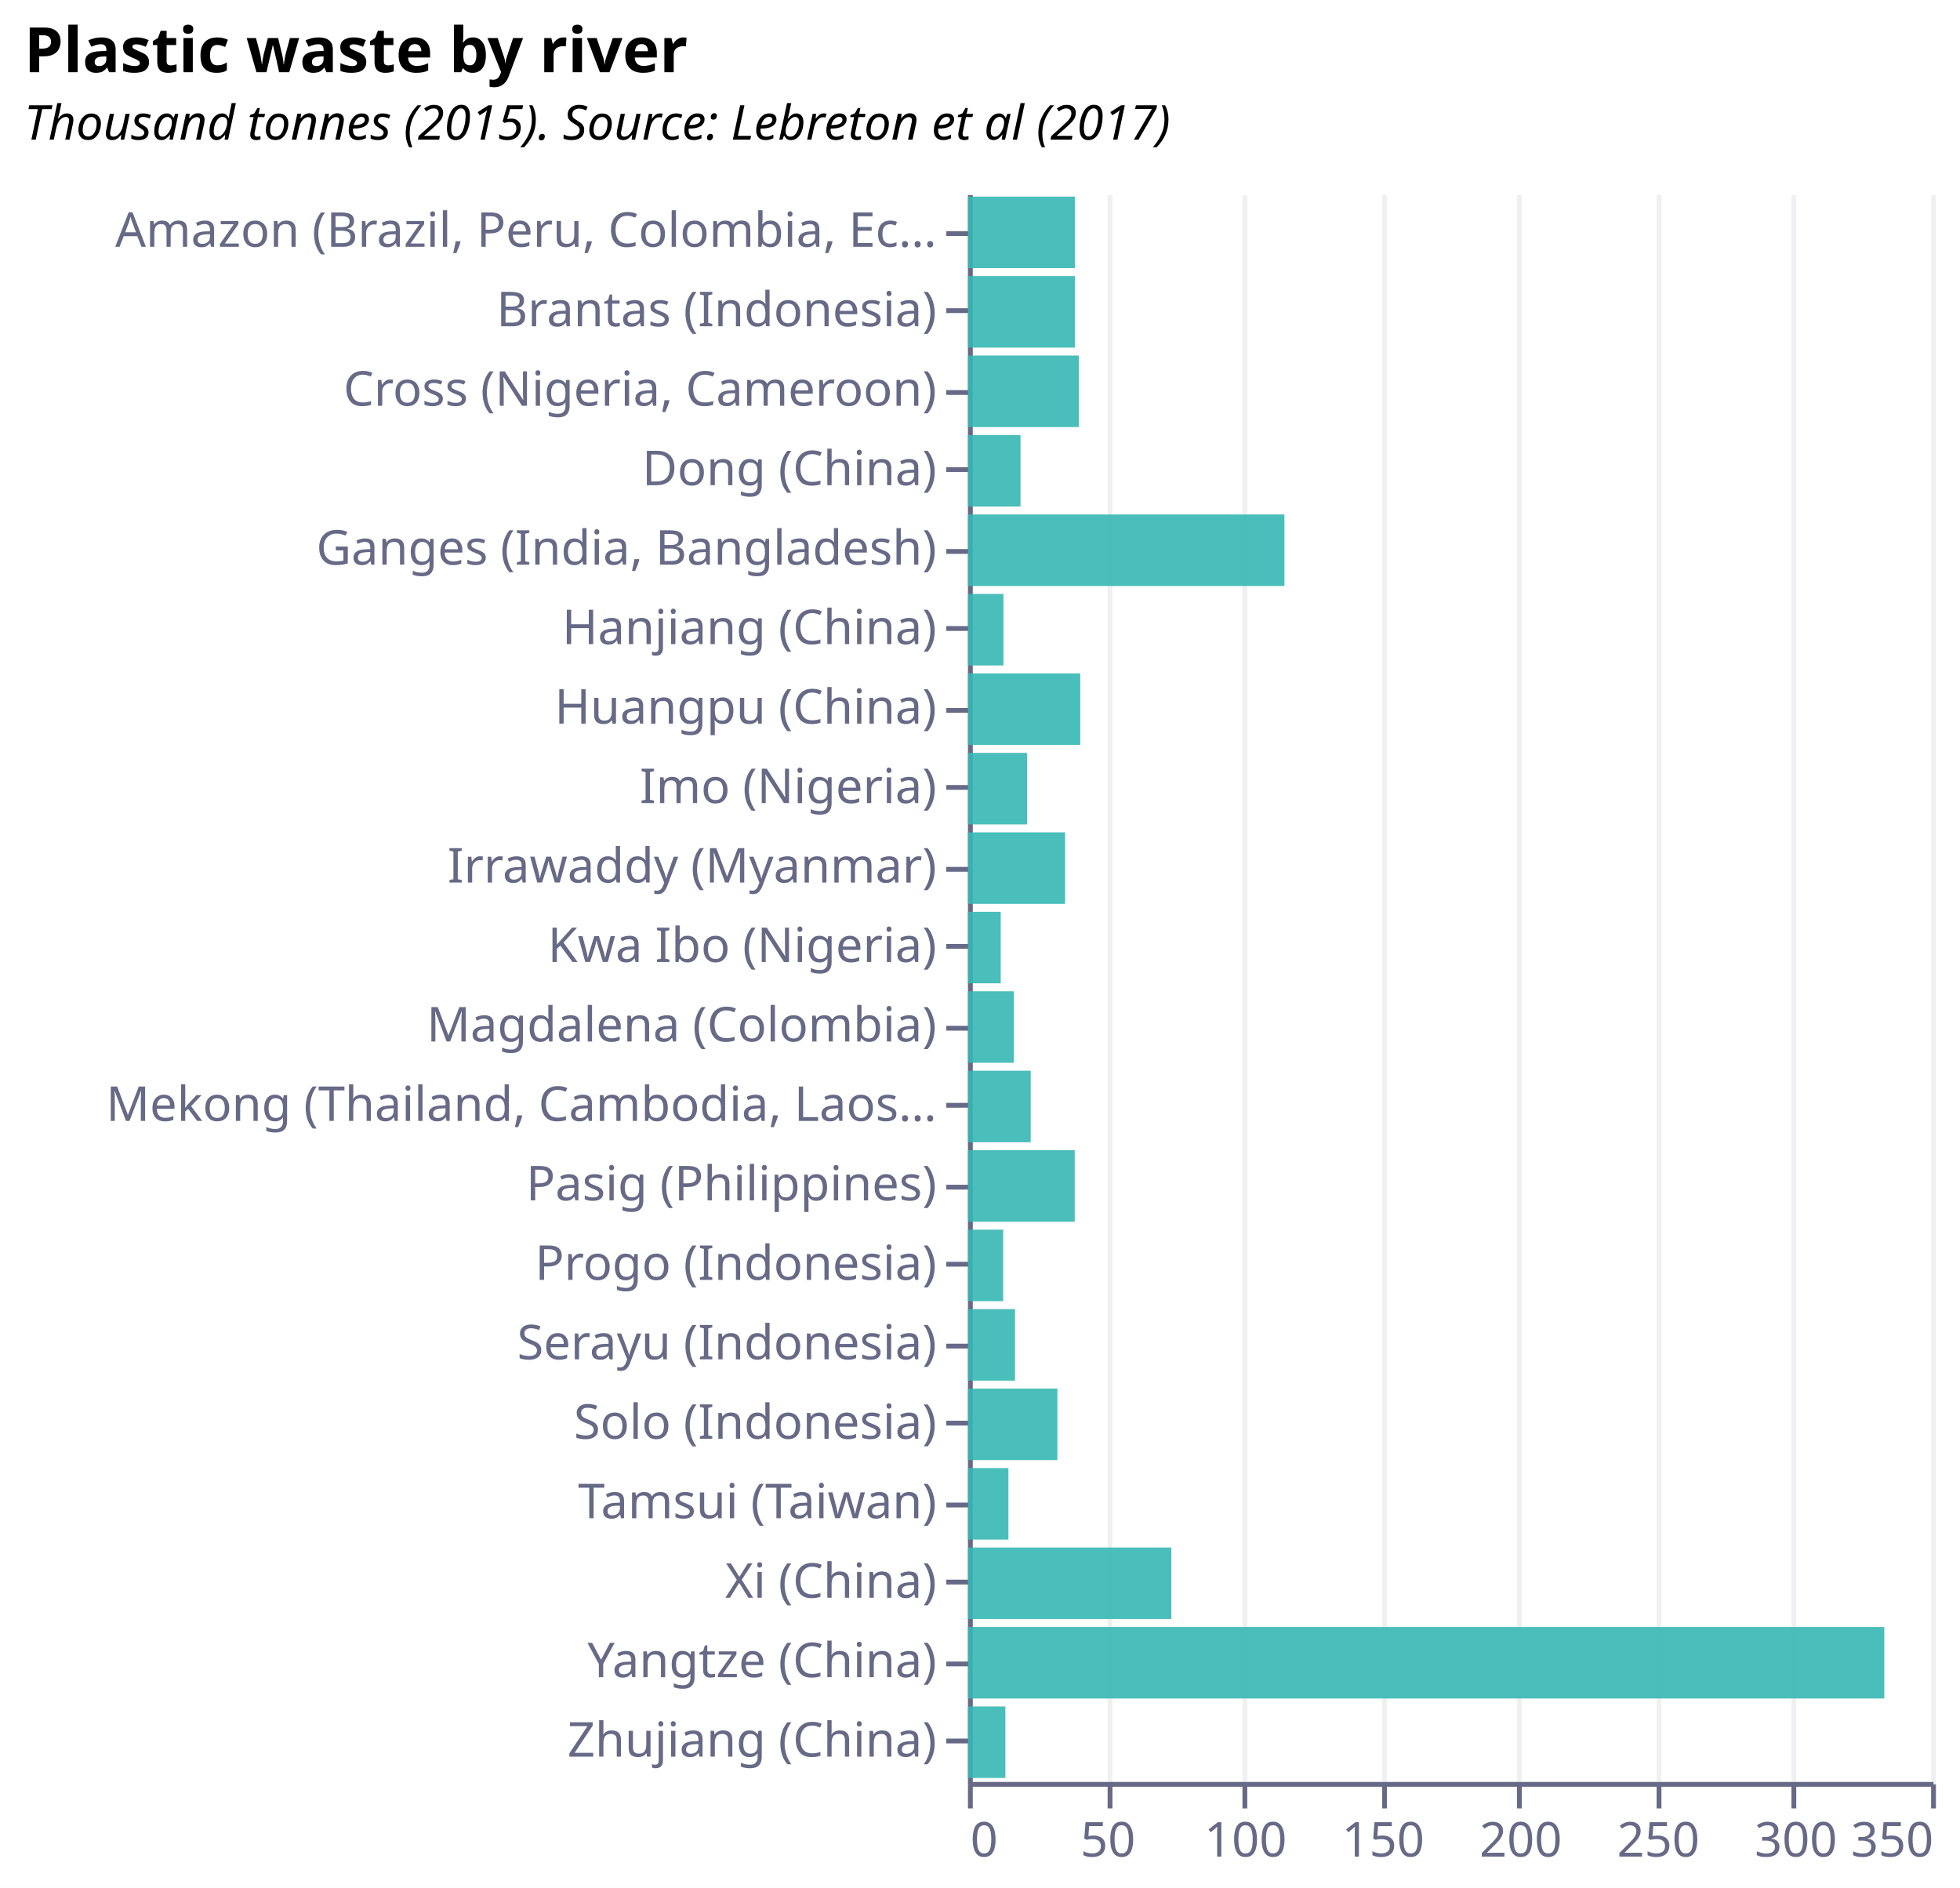
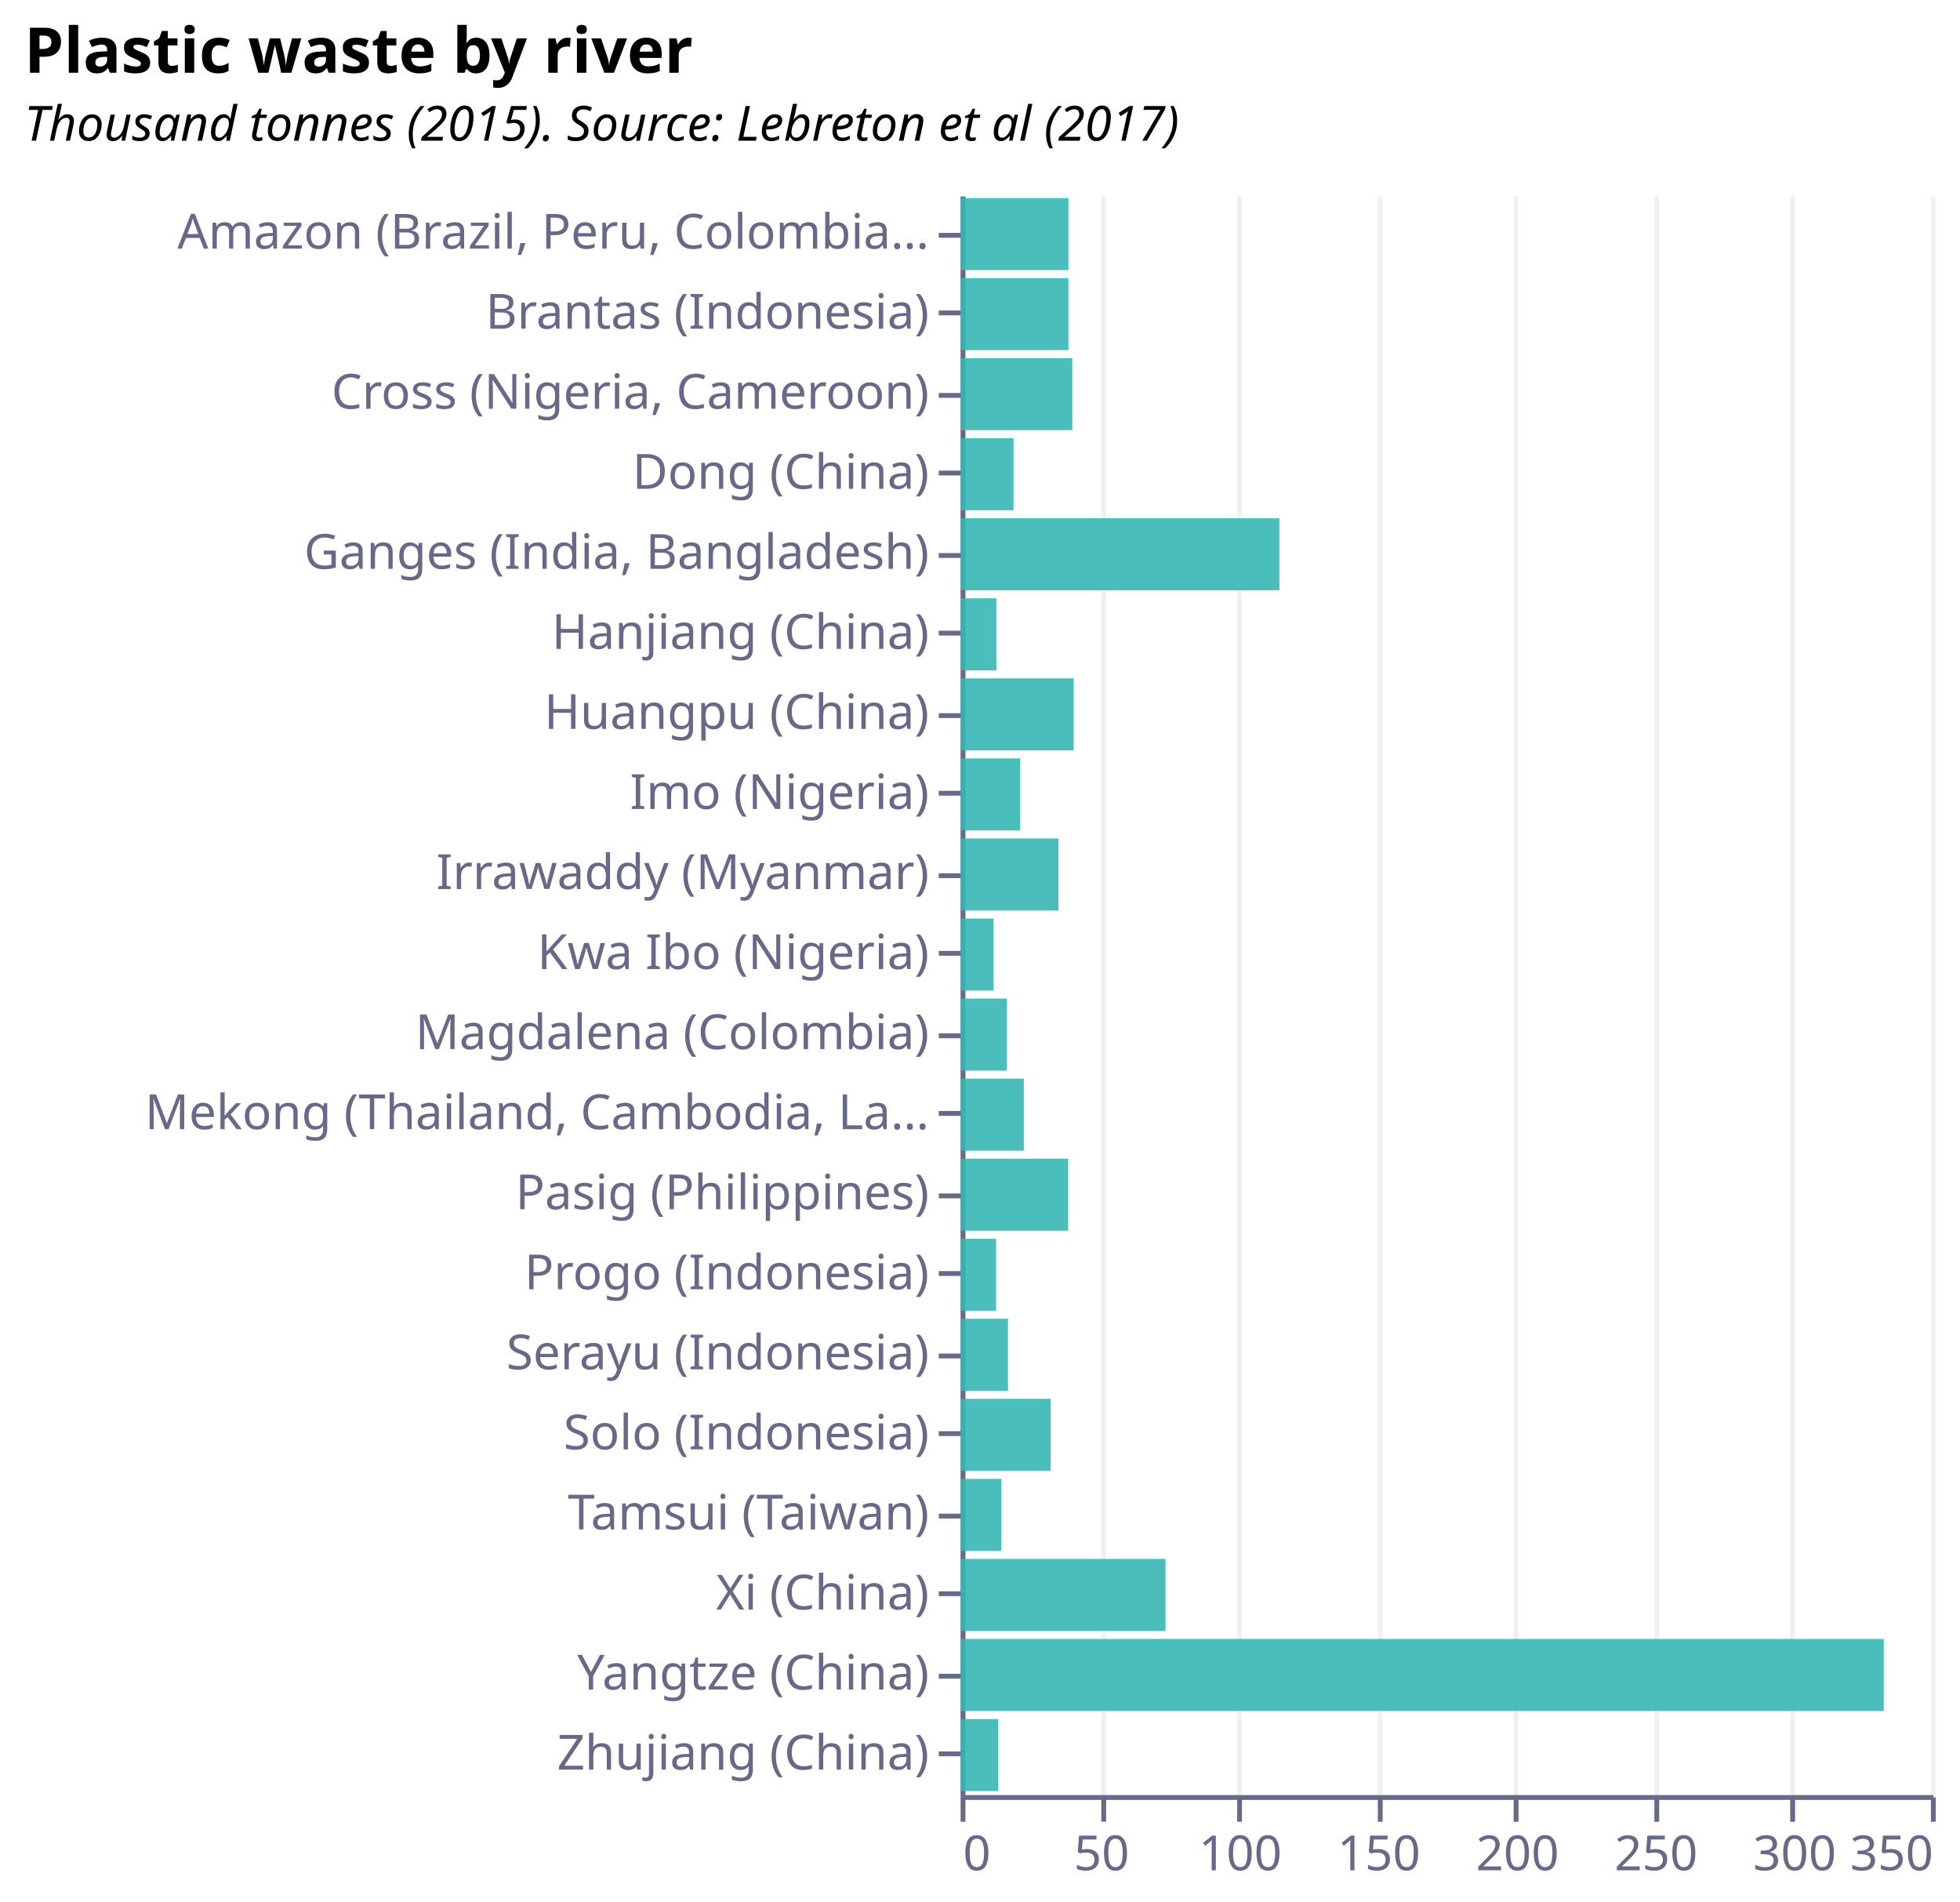
- <svg xmlns="http://www.w3.org/2000/svg" version="1.1" class="marks" width="407" height="392" viewBox="0 0 407 392">
-   <rect width="407" height="392" fill="white" />
-   <g fill="none" stroke-miterlimit="10" transform="translate(201,40)">
+ <svg xmlns="http://www.w3.org/2000/svg" version="1.1" class="marks" width="404" height="392" viewBox="0 0 404 392">
+   <rect width="404" height="392" fill="white" />
+   <g fill="none" stroke-miterlimit="10" transform="translate(198,40)">
    <g class="mark-group role-frame root" role="graphics-object" aria-roledescription="group mark container">
      <g transform="translate(0,0)">
        <path class="background" aria-hidden="true" d="M0,0h200v330h-200Z" />
        <g>
          <g class="mark-group role-axis" aria-hidden="true">
            <g transform="translate(0.5,330.5)">
              <path class="background" aria-hidden="true" d="M0,0h0v0h0Z" pointer-events="none" />
              <g>
                <g class="mark-rule role-axis-grid" pointer-events="none">
                  <line transform="translate(0,0)" x2="0" y2="-330" stroke="#676A86" stroke-opacity="0.1" stroke-width="1" opacity="1" />
                  <line transform="translate(29,0)" x2="0" y2="-330" stroke="#676A86" stroke-opacity="0.1" stroke-width="1" opacity="1" />
                  <line transform="translate(57,0)" x2="0" y2="-330" stroke="#676A86" stroke-opacity="0.1" stroke-width="1" opacity="1" />
                  <line transform="translate(86,0)" x2="0" y2="-330" stroke="#676A86" stroke-opacity="0.1" stroke-width="1" opacity="1" />
                  <line transform="translate(114,0)" x2="0" y2="-330" stroke="#676A86" stroke-opacity="0.1" stroke-width="1" opacity="1" />
                  <line transform="translate(143,0)" x2="0" y2="-330" stroke="#676A86" stroke-opacity="0.1" stroke-width="1" opacity="1" />
                  <line transform="translate(171,0)" x2="0" y2="-330" stroke="#676A86" stroke-opacity="0.1" stroke-width="1" opacity="1" />
                  <line transform="translate(200,0)" x2="0" y2="-330" stroke="#676A86" stroke-opacity="0.1" stroke-width="1" opacity="1" />
                </g>
              </g>
              <path class="foreground" aria-hidden="true" d="" pointer-events="none" display="none" />
            </g>
          </g>
          <g class="mark-group role-axis" role="graphics-symbol" aria-roledescription="axis" aria-label="X-axis for a linear scale with values from 0 to 350">
            <g transform="translate(0.5,330.5)">
              <path class="background" aria-hidden="true" d="M0,0h0v0h0Z" pointer-events="none" />
              <g>
                <g class="mark-rule role-axis-tick" pointer-events="none">
                  <line transform="translate(0,0)" x2="0" y2="5" stroke="#676A86" stroke-width="1" opacity="1" />
                  <line transform="translate(29,0)" x2="0" y2="5" stroke="#676A86" stroke-width="1" opacity="1" />
                  <line transform="translate(57,0)" x2="0" y2="5" stroke="#676A86" stroke-width="1" opacity="1" />
                  <line transform="translate(86,0)" x2="0" y2="5" stroke="#676A86" stroke-width="1" opacity="1" />
                  <line transform="translate(114,0)" x2="0" y2="5" stroke="#676A86" stroke-width="1" opacity="1" />
                  <line transform="translate(143,0)" x2="0" y2="5" stroke="#676A86" stroke-width="1" opacity="1" />
                  <line transform="translate(171,0)" x2="0" y2="5" stroke="#676A86" stroke-width="1" opacity="1" />
                  <line transform="translate(200,0)" x2="0" y2="5" stroke="#676A86" stroke-width="1" opacity="1" />
                </g>
                <g class="mark-text role-axis-label" pointer-events="none">
                  <text text-anchor="start" transform="translate(0,15)" font-family="sans-serif" font-size="10px" fill="#676A86" opacity="1">0</text>
                  <text text-anchor="middle" transform="translate(28.57143,15)" font-family="sans-serif" font-size="10px" fill="#676A86" opacity="1">50</text>
                  <text text-anchor="middle" transform="translate(57.14286,15)" font-family="sans-serif" font-size="10px" fill="#676A86" opacity="1">100</text>
                  <text text-anchor="middle" transform="translate(85.71429,15)" font-family="sans-serif" font-size="10px" fill="#676A86" opacity="1">150</text>
                  <text text-anchor="middle" transform="translate(114.2857,15)" font-family="sans-serif" font-size="10px" fill="#676A86" opacity="1">200</text>
                  <text text-anchor="middle" transform="translate(142.8571,15)" font-family="sans-serif" font-size="10px" fill="#676A86" opacity="1">250</text>
                  <text text-anchor="middle" transform="translate(171.4286,15)" font-family="sans-serif" font-size="10px" fill="#676A86" opacity="1">300</text>
                  <text text-anchor="end" transform="translate(200,15)" font-family="sans-serif" font-size="10px" fill="#676A86" opacity="1">350</text>
                </g>
                <g class="mark-rule role-axis-domain" pointer-events="none">
                  <line transform="translate(0,0)" x2="200" y2="0" stroke="#676A86" stroke-width="1" opacity="1" />
                </g>
              </g>
              <path class="foreground" aria-hidden="true" d="" pointer-events="none" display="none" />
            </g>
          </g>
          <g class="mark-group role-axis" role="graphics-symbol" aria-roledescription="axis" aria-label="Y-axis for a discrete scale with 20 values: Amazon (Brazil, Peru, Colombia, Ecuador), Brantas (Indonesia), Cross (Nigeria, Cameroon), Dong (China), Ganges (India, Bangladesh), ending with Zhujiang (China)">
            <g transform="translate(0.5,0.5)">
              <path class="background" aria-hidden="true" d="M0,0h0v0h0Z" pointer-events="none" />
              <g>
                <g class="mark-rule role-axis-tick" pointer-events="none">
                  <line transform="translate(0,8)" x2="-5" y2="0" stroke="#676A86" stroke-width="1" opacity="1" />
                  <line transform="translate(0,24)" x2="-5" y2="0" stroke="#676A86" stroke-width="1" opacity="1" />
                  <line transform="translate(0,41)" x2="-5" y2="0" stroke="#676A86" stroke-width="1" opacity="1" />
                  <line transform="translate(0,57)" x2="-5" y2="0" stroke="#676A86" stroke-width="1" opacity="1" />
                  <line transform="translate(0,74)" x2="-5" y2="0" stroke="#676A86" stroke-width="1" opacity="1" />
                  <line transform="translate(0,90)" x2="-5" y2="0" stroke="#676A86" stroke-width="1" opacity="1" />
                  <line transform="translate(0,107)" x2="-5" y2="0" stroke="#676A86" stroke-width="1" opacity="1" />
                  <line transform="translate(0,123)" x2="-5" y2="0" stroke="#676A86" stroke-width="1" opacity="1" />
                  <line transform="translate(0,140)" x2="-5" y2="0" stroke="#676A86" stroke-width="1" opacity="1" />
                  <line transform="translate(0,156)" x2="-5" y2="0" stroke="#676A86" stroke-width="1" opacity="1" />
                  <line transform="translate(0,173)" x2="-5" y2="0" stroke="#676A86" stroke-width="1" opacity="1" />
                  <line transform="translate(0,189)" x2="-5" y2="0" stroke="#676A86" stroke-width="1" opacity="1" />
                  <line transform="translate(0,206)" x2="-5" y2="0" stroke="#676A86" stroke-width="1" opacity="1" />
                  <line transform="translate(0,222)" x2="-5" y2="0" stroke="#676A86" stroke-width="1" opacity="1" />
                  <line transform="translate(0,239)" x2="-5" y2="0" stroke="#676A86" stroke-width="1" opacity="1" />
                  <line transform="translate(0,255)" x2="-5" y2="0" stroke="#676A86" stroke-width="1" opacity="1" />
                  <line transform="translate(0,272)" x2="-5" y2="0" stroke="#676A86" stroke-width="1" opacity="1" />
                  <line transform="translate(0,288)" x2="-5" y2="0" stroke="#676A86" stroke-width="1" opacity="1" />
                  <line transform="translate(0,305)" x2="-5" y2="0" stroke="#676A86" stroke-width="1" opacity="1" />
                  <line transform="translate(0,321)" x2="-5" y2="0" stroke="#676A86" stroke-width="1" opacity="1" />
                </g>
                <g class="mark-text role-axis-label" pointer-events="none">
-                   <text text-anchor="end" transform="translate(-7,10.75)" font-family="sans-serif" font-size="10px" fill="#676A86" opacity="1">Amazon (Brazil, Peru, Colombia, Ec…</text>
+                   <text text-anchor="end" transform="translate(-7,10.75)" font-family="sans-serif" font-size="10px" fill="#676A86" opacity="1">Amazon (Brazil, Peru, Colombia…</text>
                  <text text-anchor="end" transform="translate(-7,27.25)" font-family="sans-serif" font-size="10px" fill="#676A86" opacity="1">Brantas (Indonesia)</text>
                  <text text-anchor="end" transform="translate(-7,43.75)" font-family="sans-serif" font-size="10px" fill="#676A86" opacity="1">Cross (Nigeria, Cameroon)</text>
                  <text text-anchor="end" transform="translate(-7,60.25)" font-family="sans-serif" font-size="10px" fill="#676A86" opacity="1">Dong (China)</text>
                  <text text-anchor="end" transform="translate(-7,76.75)" font-family="sans-serif" font-size="10px" fill="#676A86" opacity="1">Ganges (India, Bangladesh)</text>
                  <text text-anchor="end" transform="translate(-7,93.25)" font-family="sans-serif" font-size="10px" fill="#676A86" opacity="1">Hanjiang (China)</text>
                  <text text-anchor="end" transform="translate(-7,109.75)" font-family="sans-serif" font-size="10px" fill="#676A86" opacity="1">Huangpu (China)</text>
                  <text text-anchor="end" transform="translate(-7,126.25)" font-family="sans-serif" font-size="10px" fill="#676A86" opacity="1">Imo (Nigeria)</text>
                  <text text-anchor="end" transform="translate(-7,142.75)" font-family="sans-serif" font-size="10px" fill="#676A86" opacity="1">Irrawaddy (Myanmar)</text>
                  <text text-anchor="end" transform="translate(-7,159.25)" font-family="sans-serif" font-size="10px" fill="#676A86" opacity="1">Kwa Ibo (Nigeria)</text>
                  <text text-anchor="end" transform="translate(-7,175.75)" font-family="sans-serif" font-size="10px" fill="#676A86" opacity="1">Magdalena (Colombia)</text>
-                   <text text-anchor="end" transform="translate(-7,192.25)" font-family="sans-serif" font-size="10px" fill="#676A86" opacity="1">Mekong (Thailand, Cambodia, Laos…</text>
+                   <text text-anchor="end" transform="translate(-7,192.25)" font-family="sans-serif" font-size="10px" fill="#676A86" opacity="1">Mekong (Thailand, Cambodia, La…</text>
                  <text text-anchor="end" transform="translate(-7,208.75)" font-family="sans-serif" font-size="10px" fill="#676A86" opacity="1">Pasig (Philippines)</text>
                  <text text-anchor="end" transform="translate(-7,225.25)" font-family="sans-serif" font-size="10px" fill="#676A86" opacity="1">Progo (Indonesia)</text>
                  <text text-anchor="end" transform="translate(-7,241.75)" font-family="sans-serif" font-size="10px" fill="#676A86" opacity="1">Serayu (Indonesia)</text>
                  <text text-anchor="end" transform="translate(-7,258.25)" font-family="sans-serif" font-size="10px" fill="#676A86" opacity="1">Solo (Indonesia)</text>
                  <text text-anchor="end" transform="translate(-7,274.75)" font-family="sans-serif" font-size="10px" fill="#676A86" opacity="1">Tamsui (Taiwan)</text>
                  <text text-anchor="end" transform="translate(-7,291.25)" font-family="sans-serif" font-size="10px" fill="#676A86" opacity="1">Xi (China)</text>
                  <text text-anchor="end" transform="translate(-7,307.75)" font-family="sans-serif" font-size="10px" fill="#676A86" opacity="1">Yangtze (China)</text>
                  <text text-anchor="end" transform="translate(-7,324.25)" font-family="sans-serif" font-size="10px" fill="#676A86" opacity="1">Zhujiang (China)</text>
                </g>
                <g class="mark-rule role-axis-domain" pointer-events="none">
                  <line transform="translate(0,0)" x2="0" y2="330" stroke="#676A86" stroke-width="1" opacity="1" />
                </g>
              </g>
              <path class="foreground" aria-hidden="true" d="" pointer-events="none" display="none" />
            </g>
          </g>
          <g class="mark-rect role-mark layer_0_marks" role="graphics-object" aria-roledescription="rect mark container">
            <path aria-label="River (country): Amazon (Brazil, Peru, Colombia, Ecuador); Plastic waste (tonnes): 38900; m: 38.9; River: Amazon (Brazil, Peru, Colombia, Ecuador)" role="graphics-symbol" aria-roledescription="bar" d="M0,0.825h22.229v14.85h-22.229Z" fill="#36B7B4" opacity="0.9" />
            <path aria-label="River (country): Brantas (Indonesia); Plastic waste (tonnes): 38900; m: 38.9; River: Brantas (Indonesia)" role="graphics-symbol" aria-roledescription="bar" d="M0,17.325h22.229v14.85h-22.229Z" fill="#36B7B4" opacity="0.9" />
            <path aria-label="River (country): Cross (Nigeria, Cameroon); Plastic waste (tonnes): 40300; m: 40.3; River: Cross (Nigeria, Cameroon)" role="graphics-symbol" aria-roledescription="bar" d="M0,33.825h23.029v14.85h-23.029Z" fill="#36B7B4" opacity="0.9" />
            <path aria-label="River (country): Dong (China); Plastic waste (tonnes): 19100; m: 19.1; River: Dong (China)" role="graphics-symbol" aria-roledescription="bar" d="M0,50.325h10.914v14.85h-10.914Z" fill="#36B7B4" opacity="0.9" />
            <path aria-label="River (country): Ganges (India, Bangladesh); Plastic waste (tonnes): 115000; m: 115; River: Ganges (India, Bangladesh)" role="graphics-symbol" aria-roledescription="bar" d="M0,66.825h65.714v14.85h-65.714Z" fill="#36B7B4" opacity="0.9" />
            <path aria-label="River (country): Hanjiang (China); Plastic waste (tonnes): 12900; m: 12.9; River: Hanjiang (China)" role="graphics-symbol" aria-roledescription="bar" d="M0,83.325h7.371v14.85h-7.371Z" fill="#36B7B4" opacity="0.9" />
            <path aria-label="River (country): Huangpu (China); Plastic waste (tonnes): 40800; m: 40.8; River: Huangpu (China)" role="graphics-symbol" aria-roledescription="bar" d="M0,99.825h23.314v14.85h-23.314Z" fill="#36B7B4" opacity="0.9" />
            <path aria-label="River (country): Imo (Nigeria); Plastic waste (tonnes): 21500; m: 21.5; River: Imo (Nigeria)" role="graphics-symbol" aria-roledescription="bar" d="M0,116.325h12.286v14.85h-12.286Z" fill="#36B7B4" opacity="0.9" />
            <path aria-label="River (country): Irrawaddy (Myanmar); Plastic waste (tonnes): 35300; m: 35.3; River: Irrawaddy (Myanmar)" role="graphics-symbol" aria-roledescription="bar" d="M0,132.825h20.171v14.85h-20.171Z" fill="#36B7B4" opacity="0.9" />
            <path aria-label="River (country): Kwa Ibo (Nigeria); Plastic waste (tonnes): 11900; m: 11.9; River: Kwa Ibo (Nigeria)" role="graphics-symbol" aria-roledescription="bar" d="M0,149.325h6.8v14.85h-6.8Z" fill="#36B7B4" opacity="0.9" />
            <path aria-label="River (country): Magdalena (Colombia); Plastic waste (tonnes): 16700; m: 16.7; River: Magdalena (Colombia)" role="graphics-symbol" aria-roledescription="bar" d="M0,165.825h9.543v14.85h-9.543Z" fill="#36B7B4" opacity="0.9" />
            <path aria-label="River (country): Mekong (Thailand, Cambodia, Laos, China, Myanmar, Vietnam); Plastic waste (tonnes): 22800; m: 22.8; River: Mekong (Thailand, Cambodia, Laos, China, Myanmar, Vietnam)" role="graphics-symbol" aria-roledescription="bar" d="M0,182.325h13.029v14.85h-13.029Z" fill="#36B7B4" opacity="0.9" />
            <path aria-label="River (country): Pasig (Philippines); Plastic waste (tonnes): 38800; m: 38.8; River: Pasig (Philippines)" role="graphics-symbol" aria-roledescription="bar" d="M0,198.825h22.171v14.85h-22.171Z" fill="#36B7B4" opacity="0.9" />
            <path aria-label="River (country): Progo (Indonesia); Plastic waste (tonnes): 12800; m: 12.8; River: Progo (Indonesia)" role="graphics-symbol" aria-roledescription="bar" d="M0,215.325h7.314v14.85h-7.314Z" fill="#36B7B4" opacity="0.9" />
            <path aria-label="River (country): Serayu (Indonesia); Plastic waste (tonnes): 17100; m: 17.1; River: Serayu (Indonesia)" role="graphics-symbol" aria-roledescription="bar" d="M0,231.825h9.771v14.85h-9.771Z" fill="#36B7B4" opacity="0.9" />
            <path aria-label="River (country): Solo (Indonesia); Plastic waste (tonnes): 32500; m: 32.5; River: Solo (Indonesia)" role="graphics-symbol" aria-roledescription="bar" d="M0,248.325h18.571v14.85h-18.571Z" fill="#36B7B4" opacity="0.9" />
            <path aria-label="River (country): Tamsui (Taiwan); Plastic waste (tonnes): 14700; m: 14.7; River: Tamsui (Taiwan)" role="graphics-symbol" aria-roledescription="bar" d="M0,264.825h8.4v14.85h-8.4Z" fill="#36B7B4" opacity="0.9" />
            <path aria-label="River (country): Xi (China); Plastic waste (tonnes): 73900; m: 73.9; River: Xi (China)" role="graphics-symbol" aria-roledescription="bar" d="M0,281.325h42.229v14.85h-42.229Z" fill="#36B7B4" opacity="0.9" />
            <path aria-label="River (country): Yangtze (China); Plastic waste (tonnes): 333000; m: 333; River: Yangtze (China)" role="graphics-symbol" aria-roledescription="bar" d="M0,297.825h190.286v14.85h-190.286Z" fill="#36B7B4" opacity="0.9" />
            <path aria-label="River (country): Zhujiang (China); Plastic waste (tonnes): 13600; m: 13.6; River: Zhujiang (China)" role="graphics-symbol" aria-roledescription="bar" d="M0,314.325h7.771v14.85h-7.771Z" fill="#36B7B4" opacity="0.9" />
          </g>
          <g class="mark-text role-mark layer_1_marks" role="graphics-object" aria-roledescription="text mark container" />
          <g class="mark-group role-title">
-             <g transform="translate(-196,-30)">
+             <g transform="translate(-193,-30)">
              <path class="background" aria-hidden="true" d="M0,0h0v0h0Z" pointer-events="none" />
              <g>
                <g class="mark-text role-title-text" role="graphics-symbol" aria-roledescription="title" aria-label="Title text 'Plastic waste by river'" pointer-events="none">
                  <text text-anchor="start" transform="translate(0,5)" font-family="sans-serif" font-size="13px" font-weight="bold" fill="black" opacity="1">Plastic waste by river</text>
                </g>
                <g class="mark-text role-title-subtitle" role="graphics-symbol" aria-roledescription="subtitle" aria-label="Subtitle text 'Thousand tonnes (2015). Source: Lebreton et al (2017)'" pointer-events="none">
                  <text text-anchor="start" transform="translate(0,19)" font-family="sans-serif" font-size="10px" font-style="italic" fill="#000" opacity="1">Thousand tonnes (2015). Source: Lebreton et al (2017)</text>
                </g>
              </g>
              <path class="foreground" aria-hidden="true" d="" pointer-events="none" display="none" />
            </g>
          </g>
        </g>
        <path class="foreground" aria-hidden="true" d="" display="none" />
      </g>
    </g>
  </g>
</svg>
